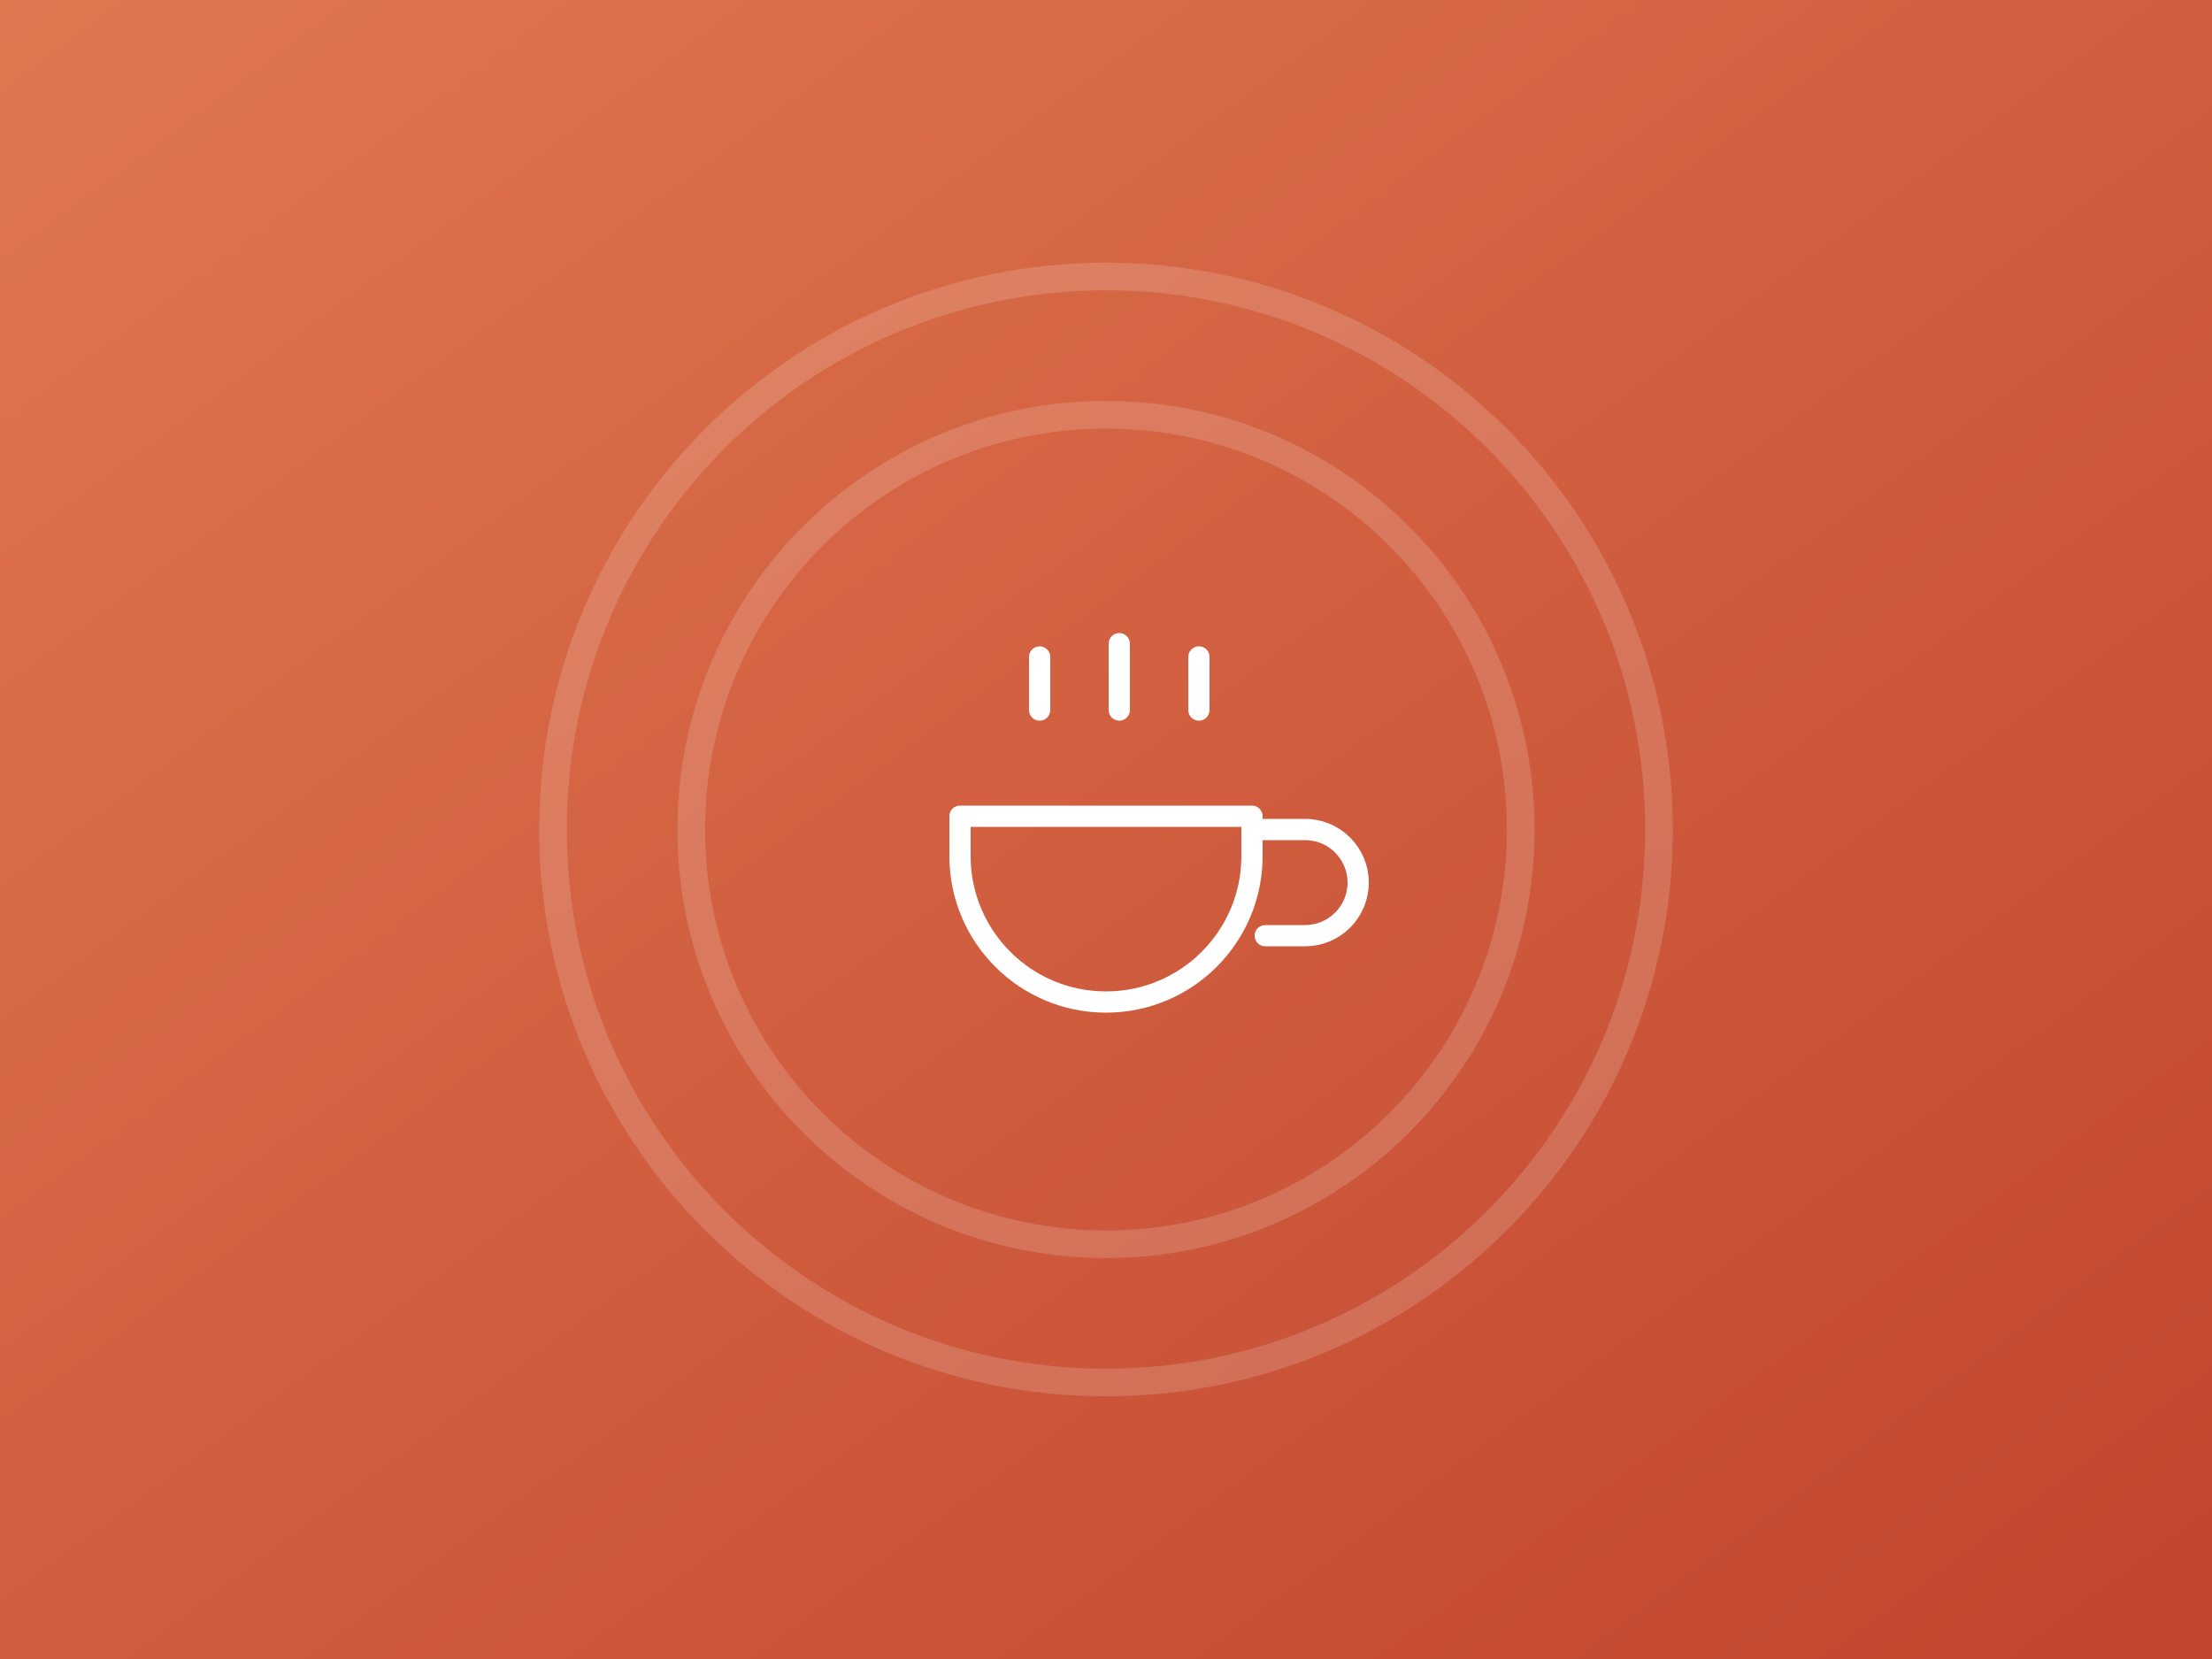
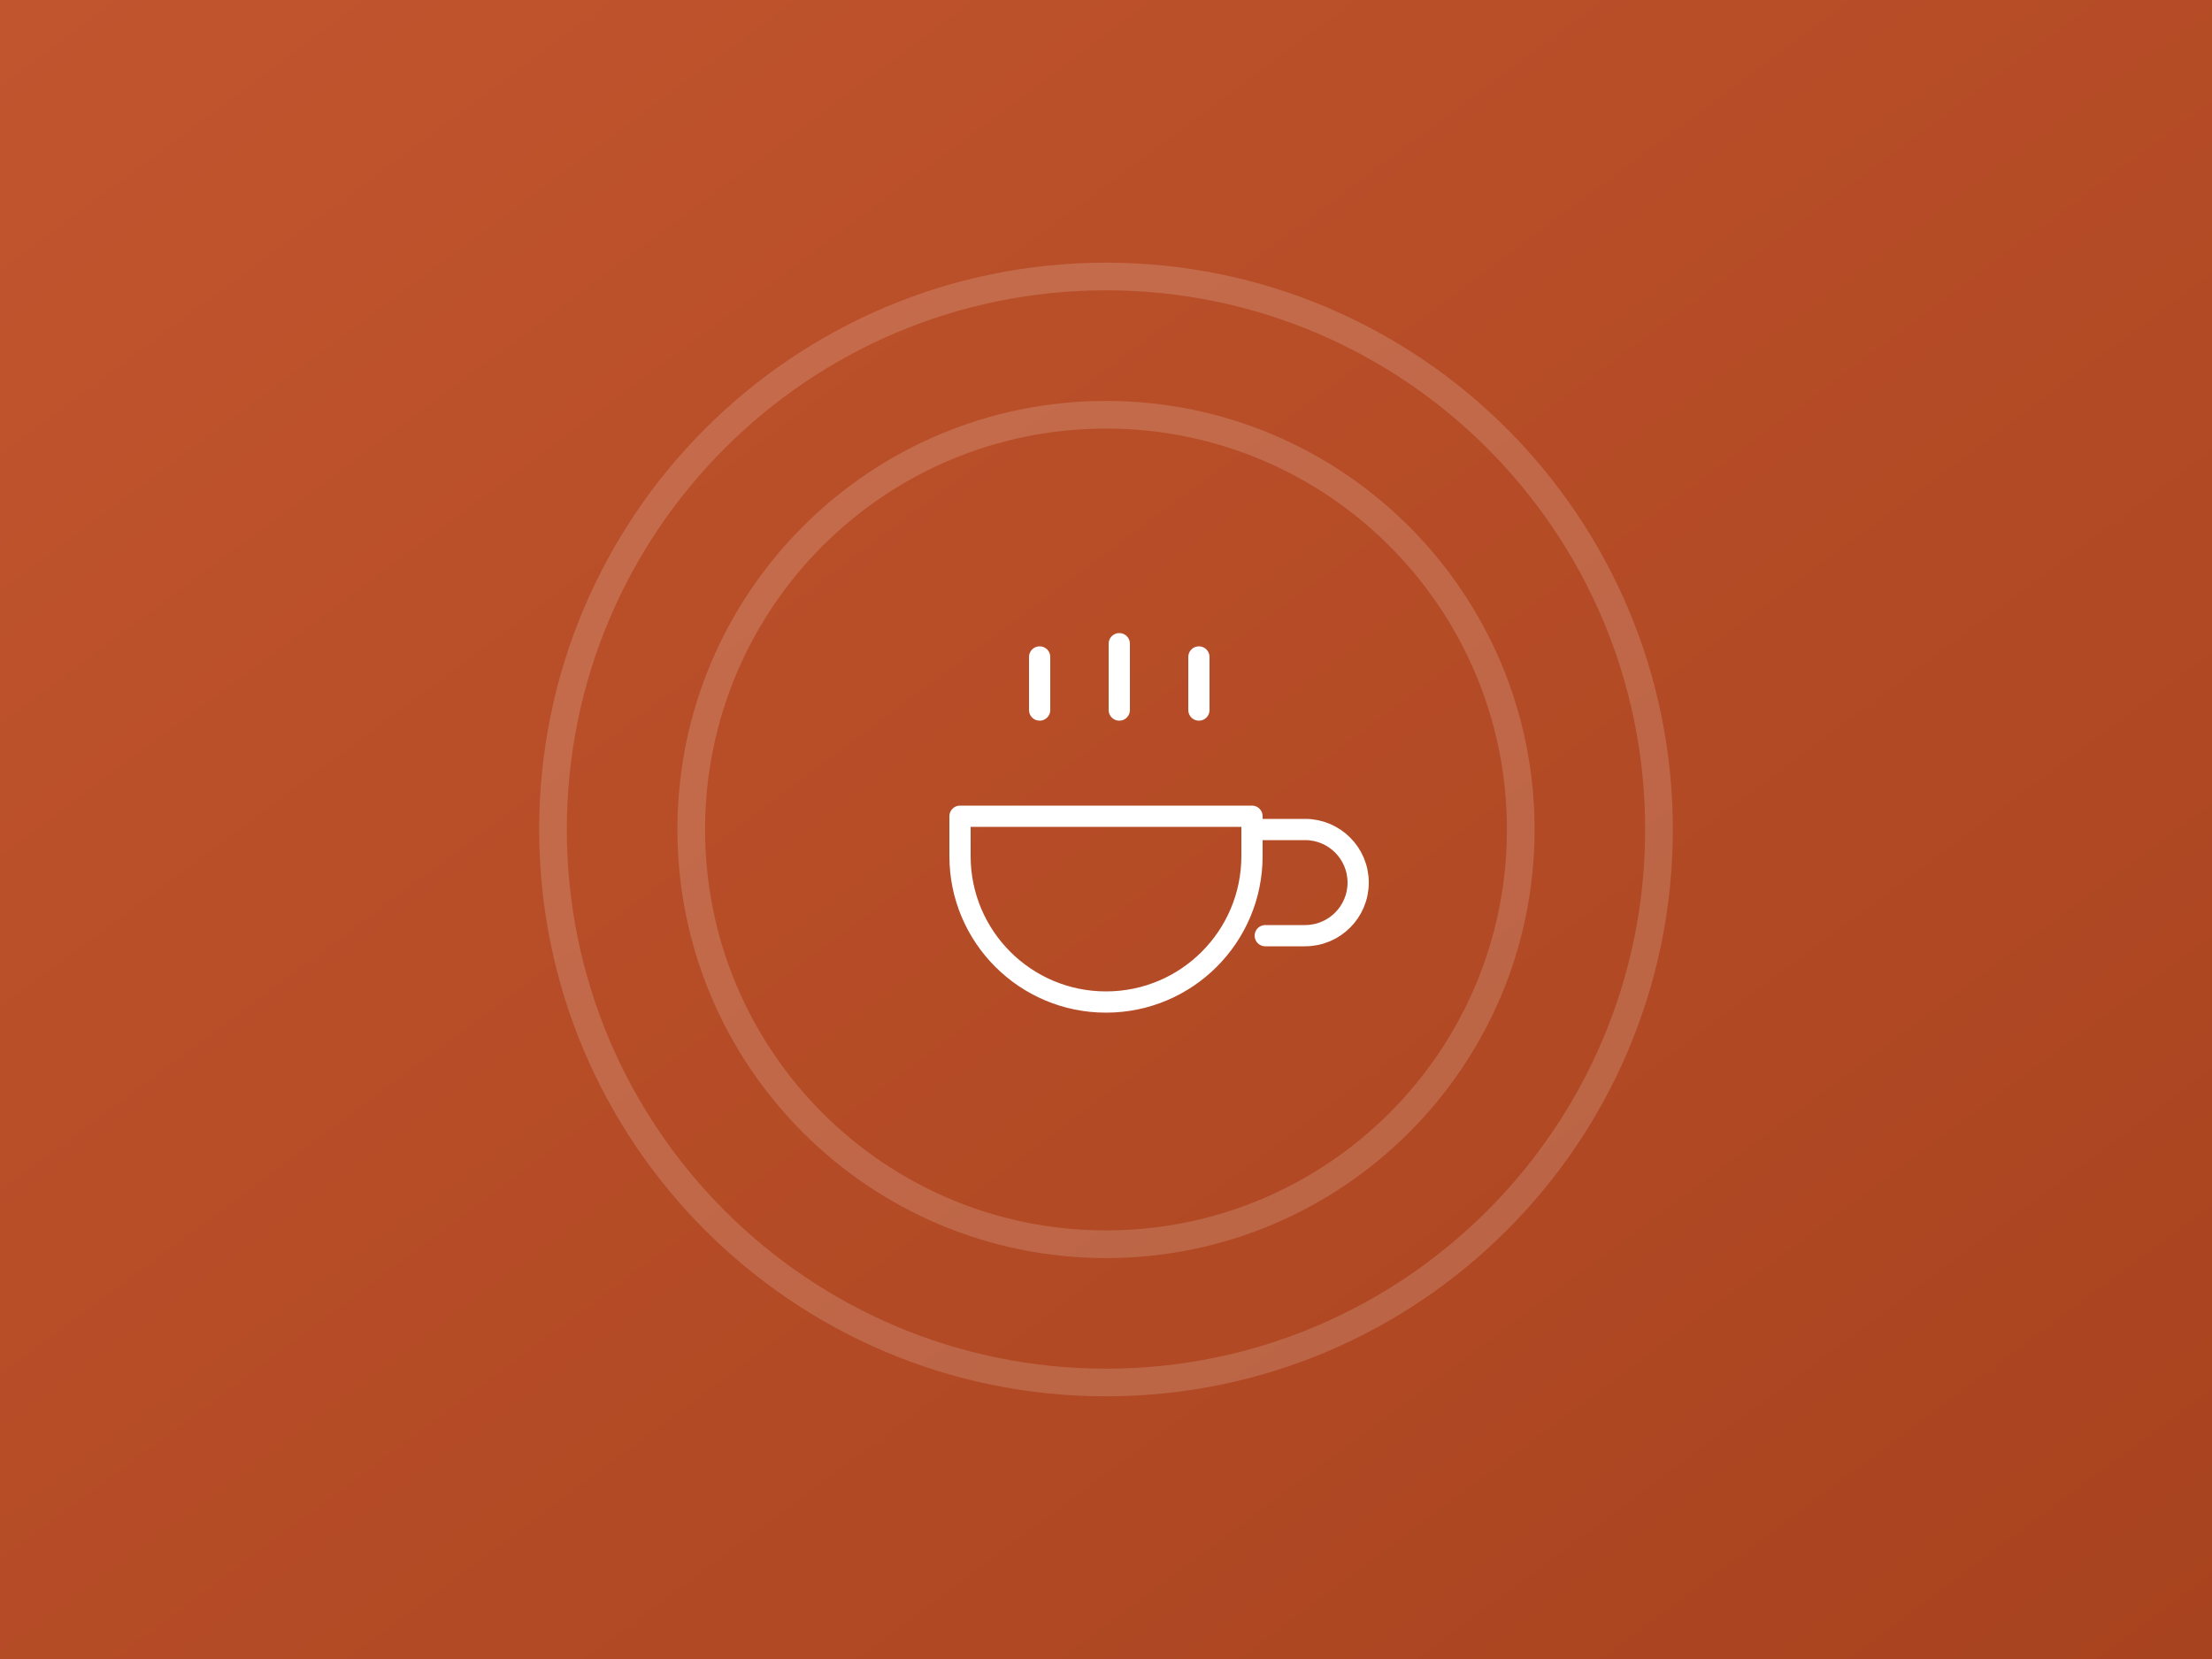
<svg xmlns="http://www.w3.org/2000/svg" viewBox="0 0 800 600" width="800" height="600" role="img">
  <defs>
    <linearGradient id="g-soup" x1="0" y1="0" x2="1" y2="1">
-       <stop offset="0" stop-color="#e0774f" />
-       <stop offset="1" stop-color="#c1452f" />
+       <stop offset="0" stop-color="#c1552e" />
+       <stop offset="1" stop-color="#a8431f" />
    </linearGradient>
  </defs>
  <rect width="800" height="600" fill="url(#g-soup)" />
  <g fill="none" stroke="#ffffff" stroke-opacity="0.16" stroke-width="10">
    <circle cx="400" cy="300" r="150" />
    <circle cx="400" cy="300" r="200" />
  </g>
  <g transform="translate(400 300) scale(2.4) translate(-50 -50)" fill="none" stroke="#ffffff" stroke-width="3.2" stroke-linecap="round" stroke-linejoin="round">
    <path d="M28 48 h44 v6 a22 22 0 0 1 -44 0 z" />
    <path d="M72 50 h8 a8 8 0 0 1 0 16 h-6" />
    <path d="M40 32 v-8 M52 32 v-10 M64 32 v-8" />
  </g>
</svg>
